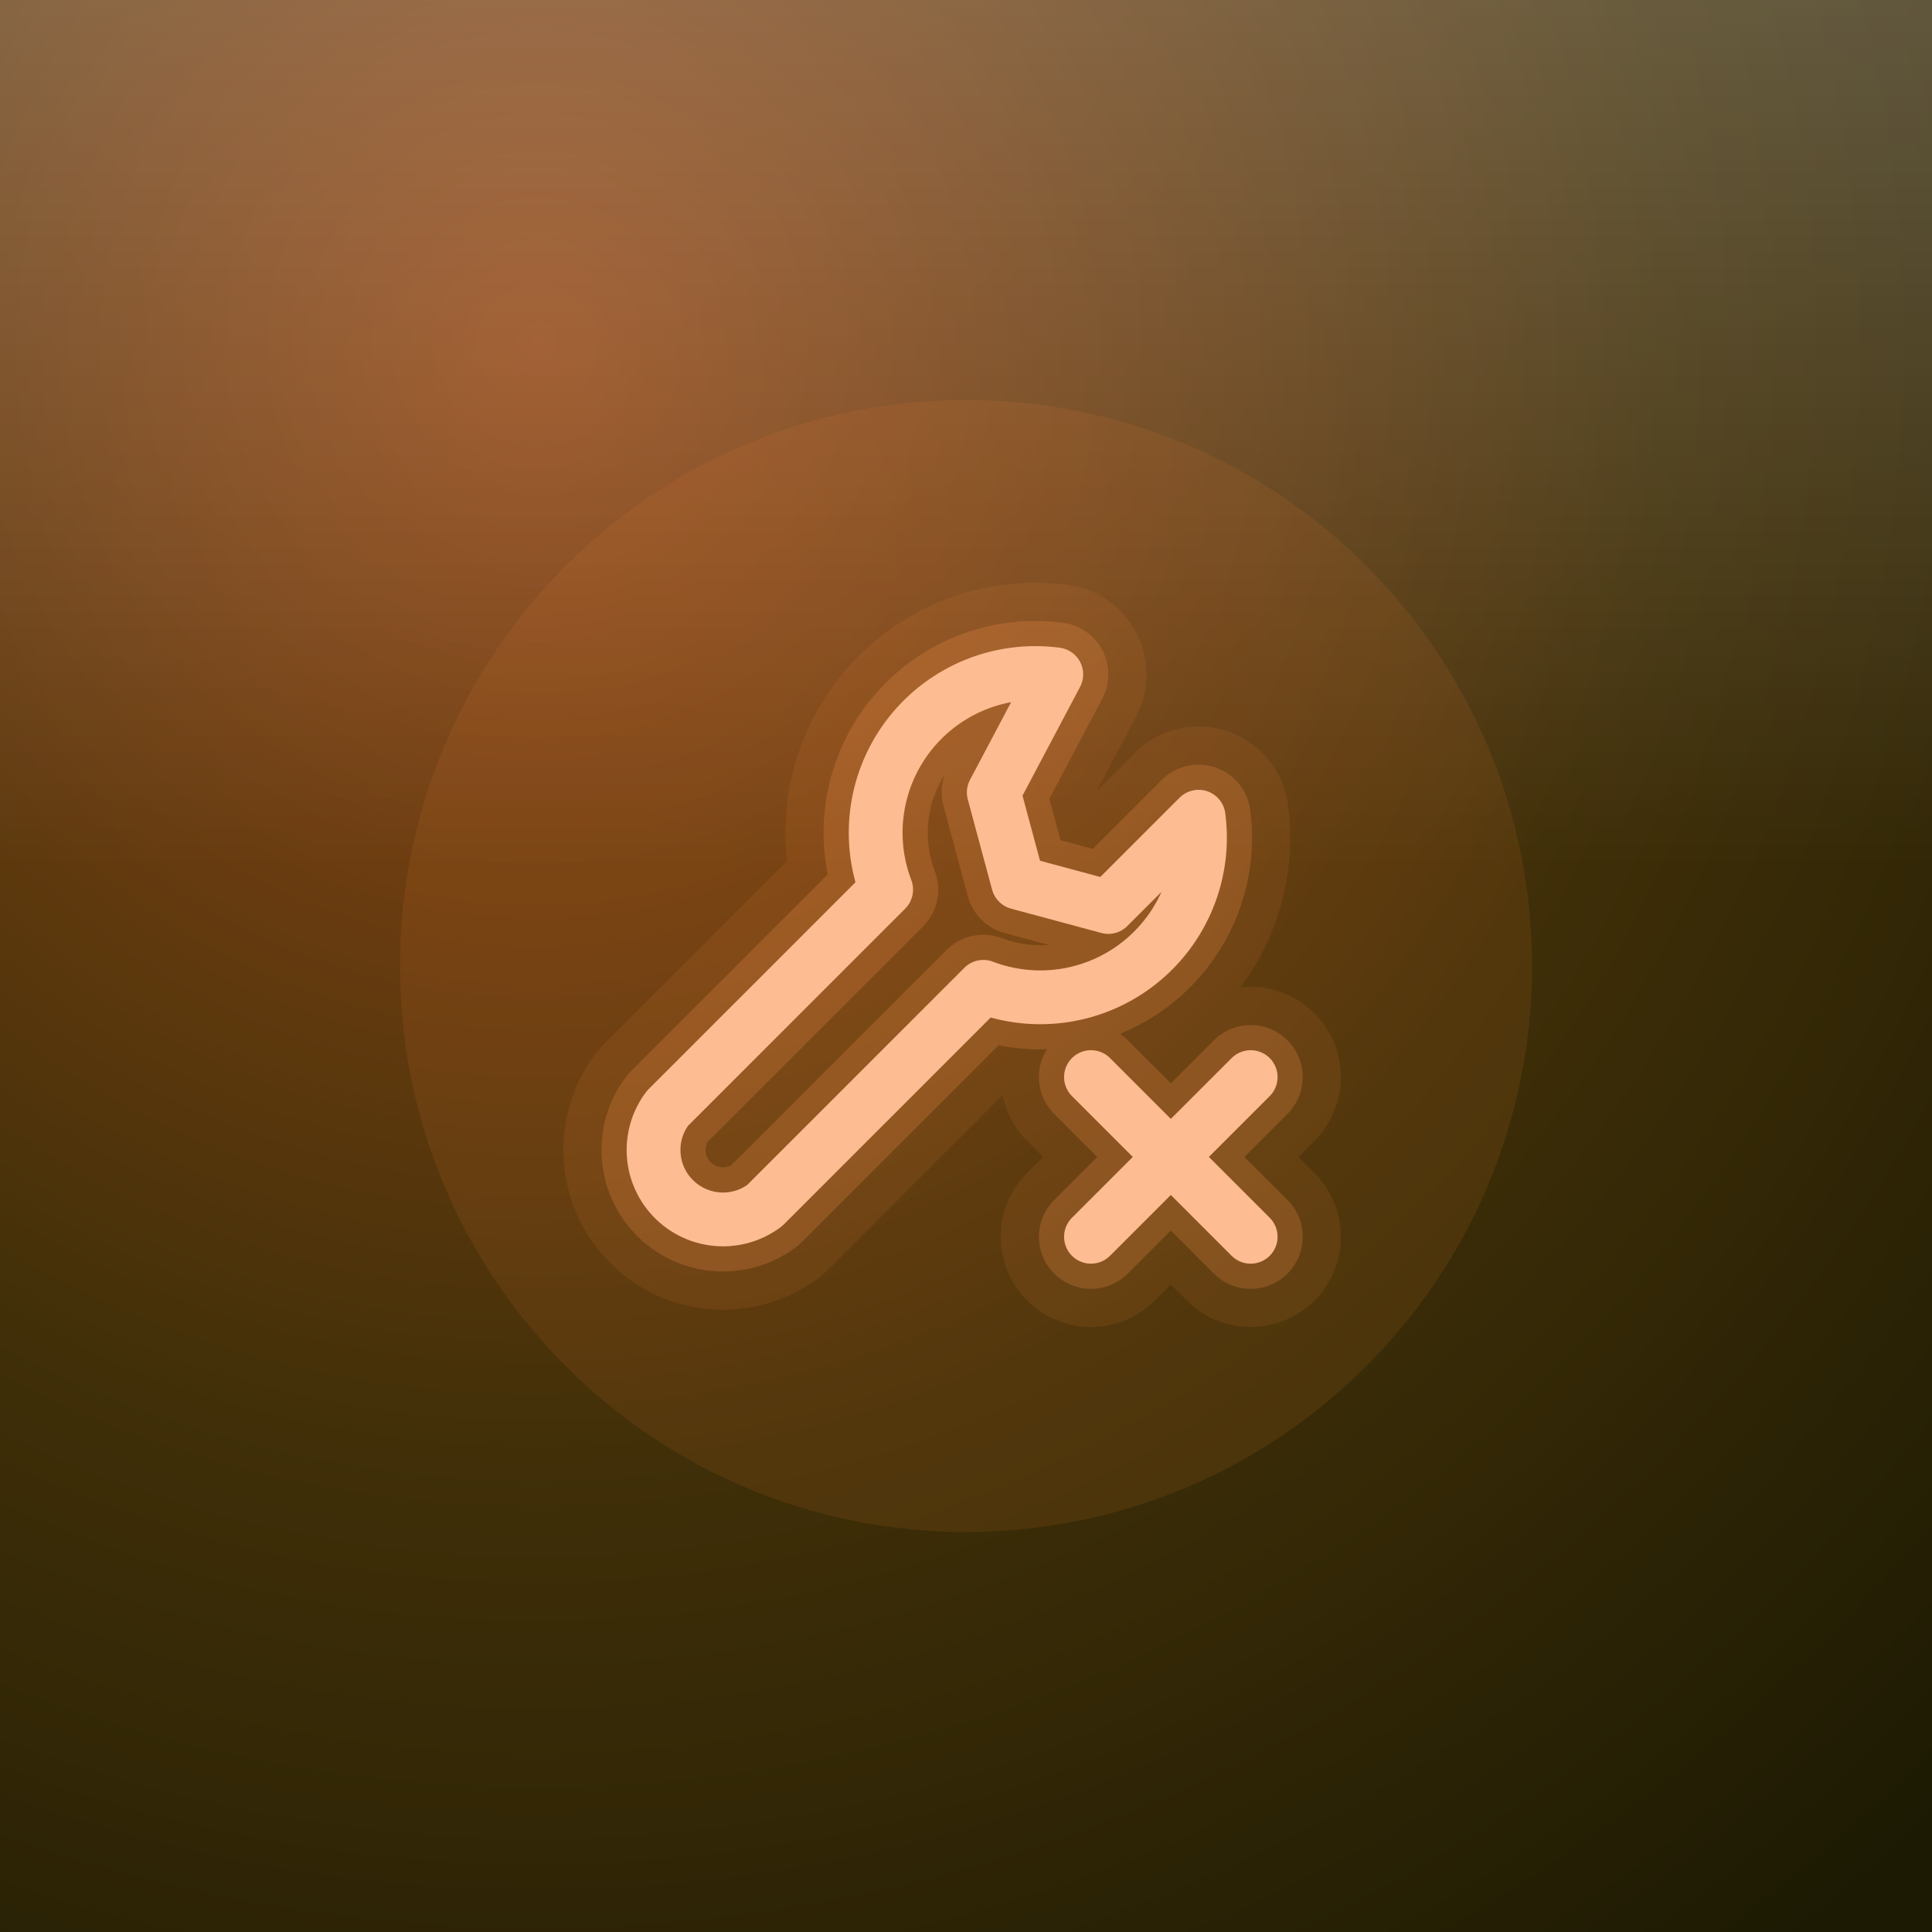
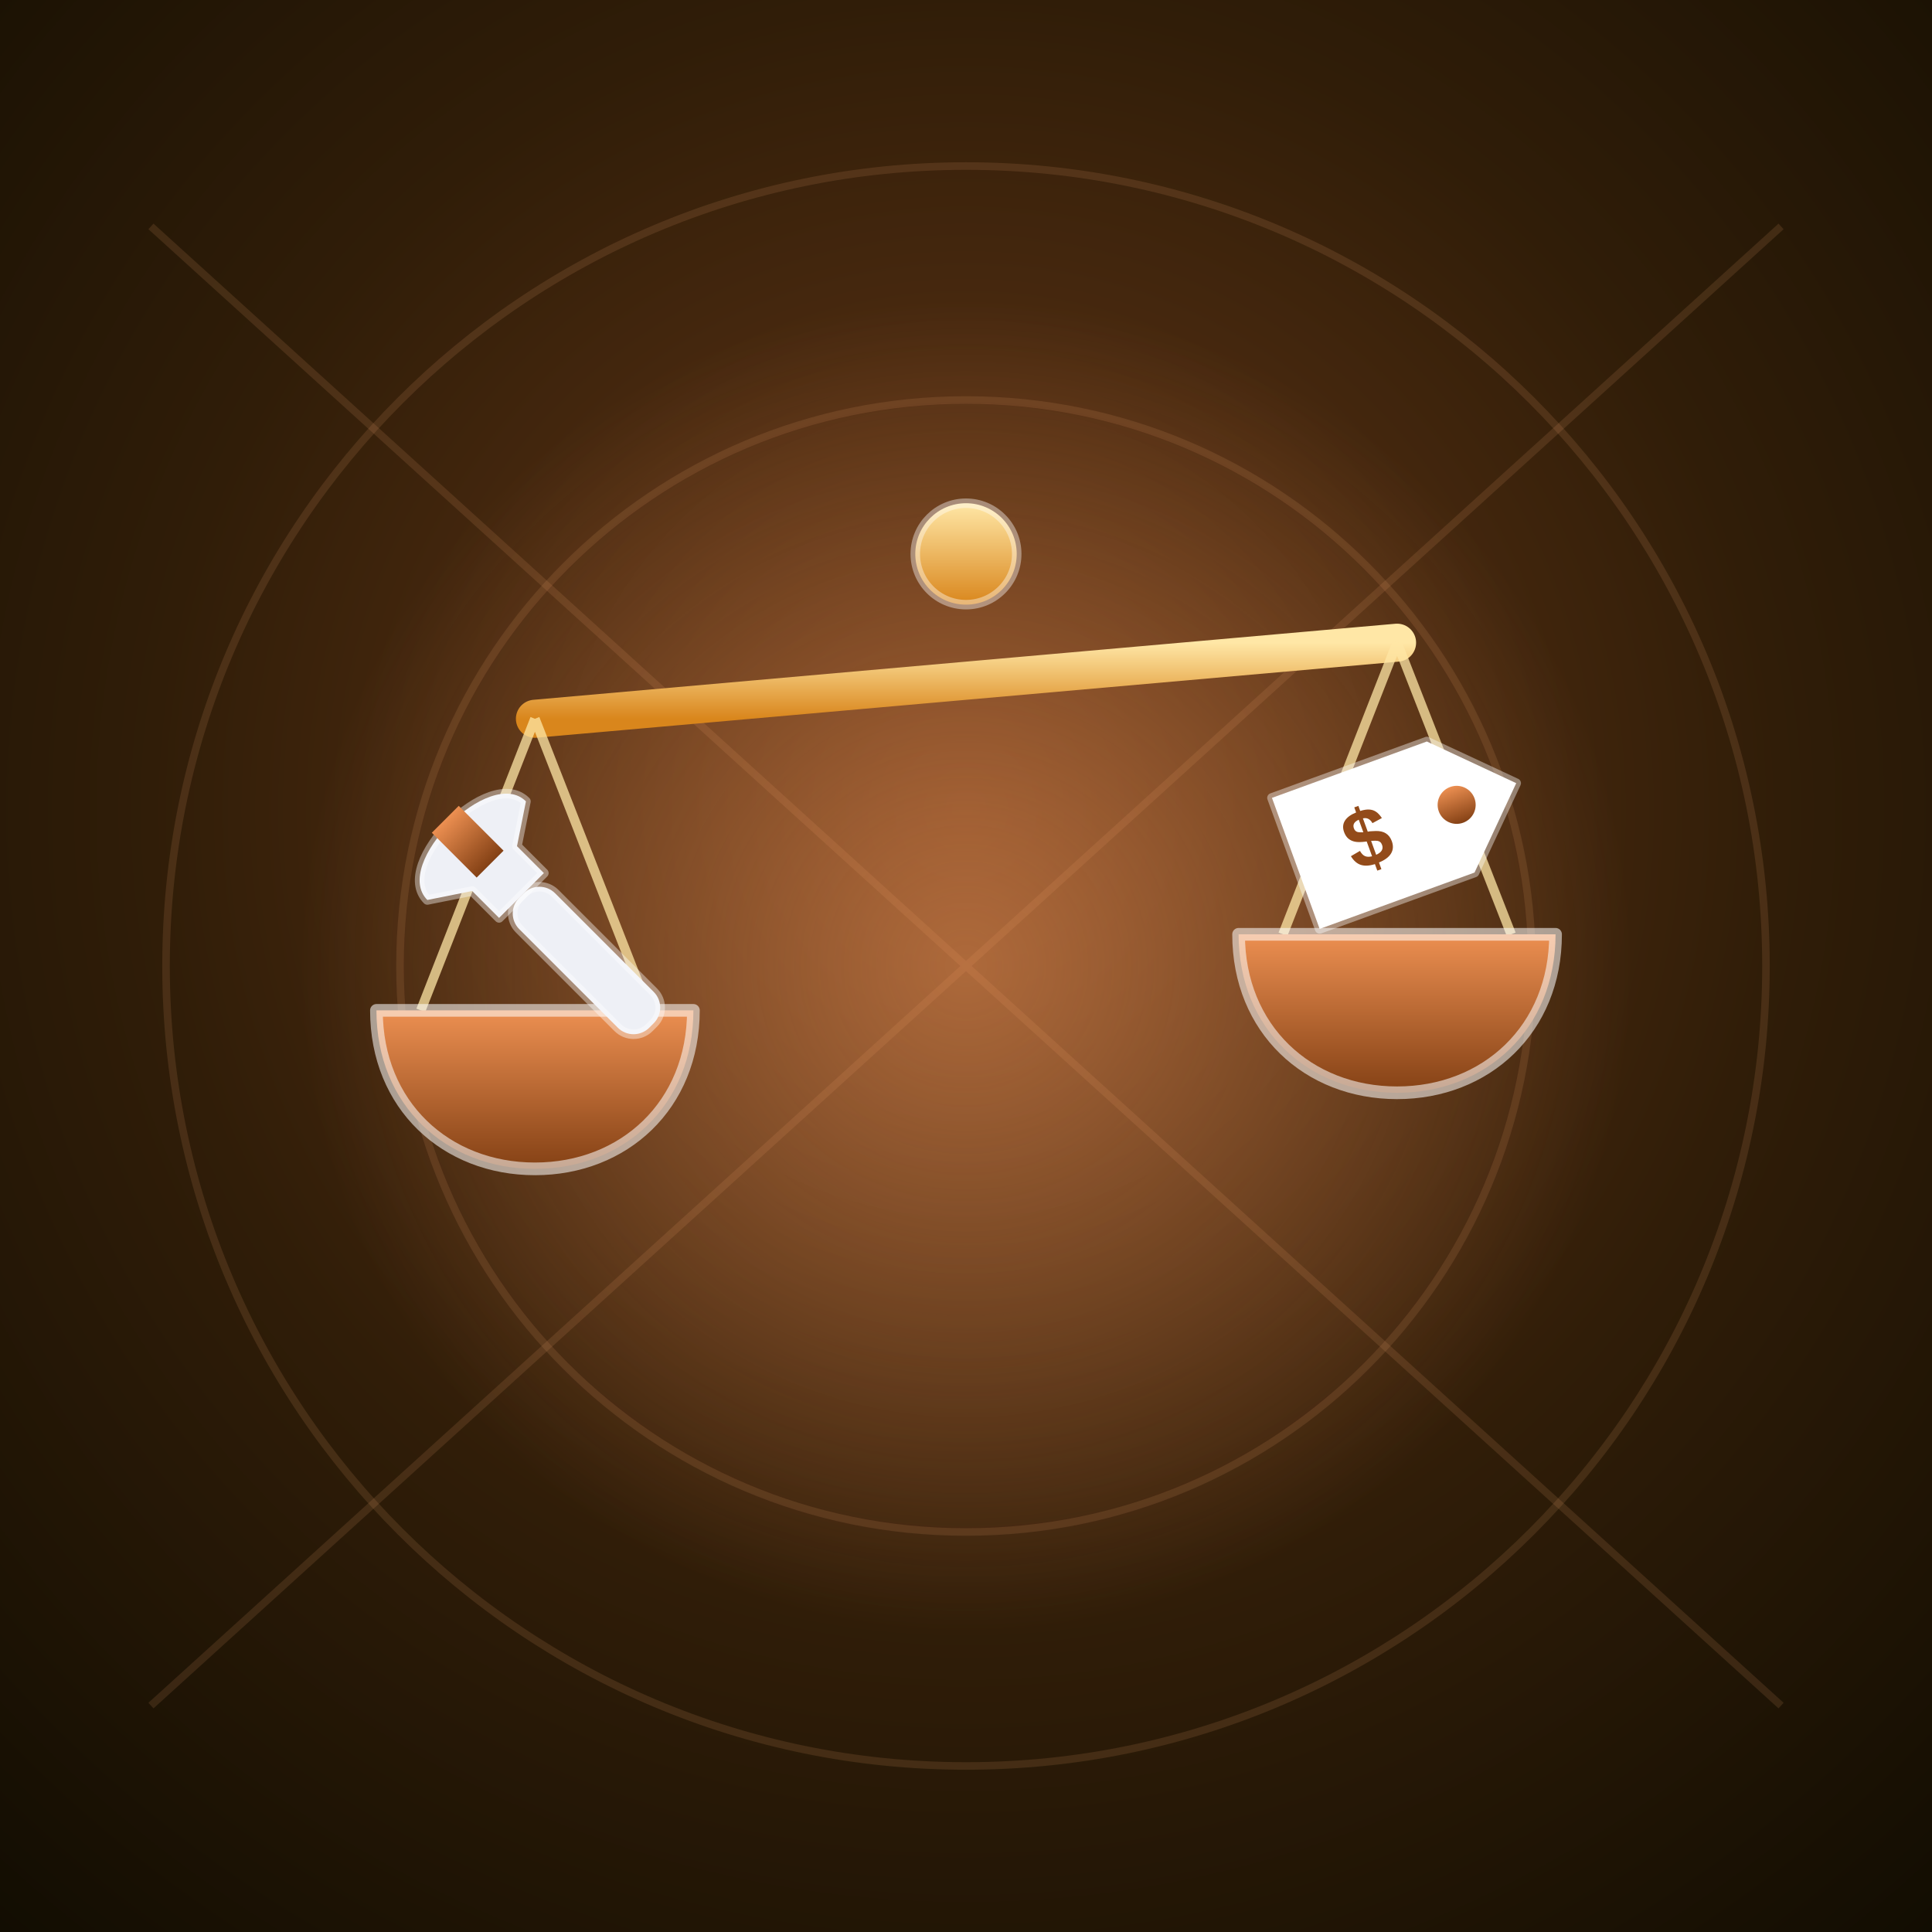
<svg xmlns="http://www.w3.org/2000/svg" viewBox="0 0 512 512">
  <defs>
-     <radialGradient id="b" cx="28%" cy="18%" r="105%">
-       <stop offset="0" stop-color="hsl(24 72% 34%)" />
-       <stop offset=".55" stop-color="hsl(42 78% 14%)" />
-       <stop offset="1" stop-color="hsl(56 80% 6%)" />
+     <radialGradient id="bg" cx="50%" cy="42%" r="76%">
+       <stop offset="0" stop-color="hsl(24 62% 26%)" />
+       <stop offset=".55" stop-color="hsl(32 70% 11%)" />
+       <stop offset="1" stop-color="hsl(40 80% 4%)" />
    </radialGradient>
-     <linearGradient id="s" x1="0" y1="0" x2="0" y2="1">
-       <stop offset="0" stop-color="#fff" stop-opacity=".22" />
-       <stop offset=".45" stop-color="#fff" stop-opacity="0" />
+     <radialGradient id="halo" cx="50%" cy="50%" r="50%">
+       <stop offset="0" stop-color="hsl(24 95% 68%)" stop-opacity=".5" />
+       <stop offset="1" stop-color="hsl(24 95% 68%)" stop-opacity="0" />
+     </radialGradient>
+     <linearGradient id="L" x1="0" y1="0" x2="1" y2="1">
+       <stop offset="0" stop-color="hsl(24 95% 86%)" />
+       <stop offset="1" stop-color="hsl(24 70% 46%)" />
    </linearGradient>
-     <clipPath id="c">
-       <rect width="512" height="512" />
-     </clipPath>
+     <linearGradient id="M" x1="0" y1="0" x2="0" y2="1">
+       <stop offset="0" stop-color="hsl(24 80% 62%)" />
+       <stop offset="1" stop-color="hsl(24 72% 30%)" />
+     </linearGradient>
+     <linearGradient id="D" x1="0" y1="0" x2="0" y2="1">
+       <stop offset="0" stop-color="hsl(24 55% 22%)" />
+       <stop offset="1" stop-color="hsl(24 60% 10%)" />
+     </linearGradient>
+     <linearGradient id="P" x1="0" y1="0" x2="1" y2="1">
+       <stop offset="0" stop-color="#fffdf7" />
+       <stop offset="1" stop-color="#d8d0bf" />
+     </linearGradient>
+     <linearGradient id="G" x1="0" y1="0" x2="0" y2="1">
+       <stop offset="0" stop-color="#ffe7a6" />
+       <stop offset="1" stop-color="#d9861c" />
+     </linearGradient>
+     <linearGradient id="R" x1="0" y1="0" x2="0" y2="1">
+       <stop offset="0" stop-color="#ff9c8a" />
+       <stop offset="1" stop-color="#c42a1c" />
+     </linearGradient>
+     <linearGradient id="S" x1="0" y1="0" x2="0" y2="1">
+       <stop offset="0" stop-color="#fff" stop-opacity=".35" />
+       <stop offset=".5" stop-color="#fff" stop-opacity="0" />
+     </linearGradient>
+     <linearGradient id="navy" x1="0" y1="0" x2="1" y2="1">
+       <stop offset="0" stop-color="#2c4274" />
+       <stop offset="1" stop-color="#101a36" />
+     </linearGradient>
  </defs>
-   <g clip-path="url(#c)">
-     <rect width="512" height="512" fill="url(#b)" />
-     <rect width="512" height="512" fill="url(#s)" />
-     <circle cx="256" cy="256" r="150" fill="hsl(24 95% 60%)" opacity=".10" />
+   <rect width="512" height="512" fill="url(#bg)" />
+   <g fill="none" stroke="hsl(24 90% 72%)" stroke-opacity=".13" stroke-width="2">
+     <circle cx="256" cy="256" r="150" />
+     <circle cx="256" cy="256" r="212" />
+     <path d="M256 256L40 60M256 256L472 60M256 256L40 452M256 256L472 452" />
  </g>
-   <g transform="translate(256 256) scale(9.2) translate(-12 -12)" fill="none" stroke-linecap="round" stroke-linejoin="round" color="hsl(24 96% 76%)">
-     <g stroke="hsl(24 100% 62%)" stroke-width="5.2" opacity=".10">
-       <path d="M14.6 3.6a4.6 4.6 0 0 0-4.9 6.2L3.4 16.1a2 2 0 0 0 2.8 2.8l6.3-6.3a4.6 4.6 0 0 0 6.2-4.9l-2.6 2.6-2.6-.7-.7-2.6z" />
-       <path d="M15.6 15.2l4.6 4.6M20.2 15.2l-4.6 4.6" />
+   <circle cx="256" cy="256" r="178" fill="url(#halo)" />
+   <g transform="translate(256 256) scale(0.84) translate(-256 -256)">
+     <path d="M256 128V372" stroke="url(#G)" stroke-width="14" stroke-linecap="round" />
+     <path d="M190 392H322" stroke="url(#G)" stroke-width="18" stroke-linecap="round" />
+     <circle cx="256" cy="126" r="16" fill="url(#G)" stroke="#fff" stroke-opacity=".4" stroke-width="3" stroke-linejoin="round" />
+     <path d="M120 178L392 154" stroke="url(#G)" stroke-width="12" stroke-linecap="round" />
+     <path d="M120 178L84 270M120 178L156 270M392 154L356 246M392 154L428 246" stroke="#ffe7a6" stroke-opacity=".75" stroke-width="3" />
+     <path d="M70 270H170C170 300 148 320 120 320C92 320 70 300 70 270Z" fill="url(#M)" stroke="#fff" stroke-opacity=".55" stroke-width="4" stroke-linejoin="round" />
+     <path d="M342 246H442C442 276 420 296 392 296C364 296 342 276 342 246Z" fill="url(#M)" stroke="#fff" stroke-opacity=".55" stroke-width="4" stroke-linejoin="round" />
+     <g transform="translate(120 238) rotate(-45)">
+       <rect x="-8" y="-6" width="16" height="58" rx="7" fill="#eef0f6" stroke="#fff" stroke-opacity=".4" stroke-width="3" stroke-linejoin="round" />
+       <path d="M-22 -26C-22 -42 22 -42 22 -26L10 -18V-6H-10V-18Z" fill="#eef0f6" stroke="#fff" stroke-opacity=".4" stroke-width="3" stroke-linejoin="round" />
+       <rect x="-6" y="-40" width="12" height="20" fill="url(#M)" />
    </g>
-     <g stroke="hsl(24 100% 66%)" stroke-width="3" opacity=".22">
-       <path d="M14.6 3.6a4.6 4.6 0 0 0-4.9 6.2L3.4 16.1a2 2 0 0 0 2.8 2.8l6.3-6.3a4.6 4.6 0 0 0 6.2-4.9l-2.6 2.6-2.6-.7-.7-2.6z" />
-       <path d="M15.6 15.2l4.6 4.6M20.2 15.2l-4.6 4.6" />
-     </g>
-     <g stroke="hsl(24 96% 78%)" stroke-width="1.55">
-       <path d="M14.6 3.6a4.6 4.6 0 0 0-4.9 6.2L3.4 16.1a2 2 0 0 0 2.8 2.8l6.3-6.3a4.6 4.6 0 0 0 6.2-4.9l-2.6 2.6-2.6-.7-.7-2.6z" />
-       <path d="M15.6 15.2l4.6 4.6M20.2 15.2l-4.6 4.6" />
+     <g transform="translate(392 212) rotate(-20)">
+       <path d="M-34 -22H18L40 0 18 22H-34Z" fill="#fff" stroke="#fff" stroke-opacity=".4" stroke-width="3" stroke-linejoin="round" />
+       <circle cx="20" cy="0" r="6" fill="url(#M)" />
+       <text x="-10" y="9" text-anchor="middle" font-family="Arial, Helvetica, sans-serif" font-weight="700" font-size="26" fill="hsl(24 70% 34%)">$</text>
    </g>
  </g>
</svg>
